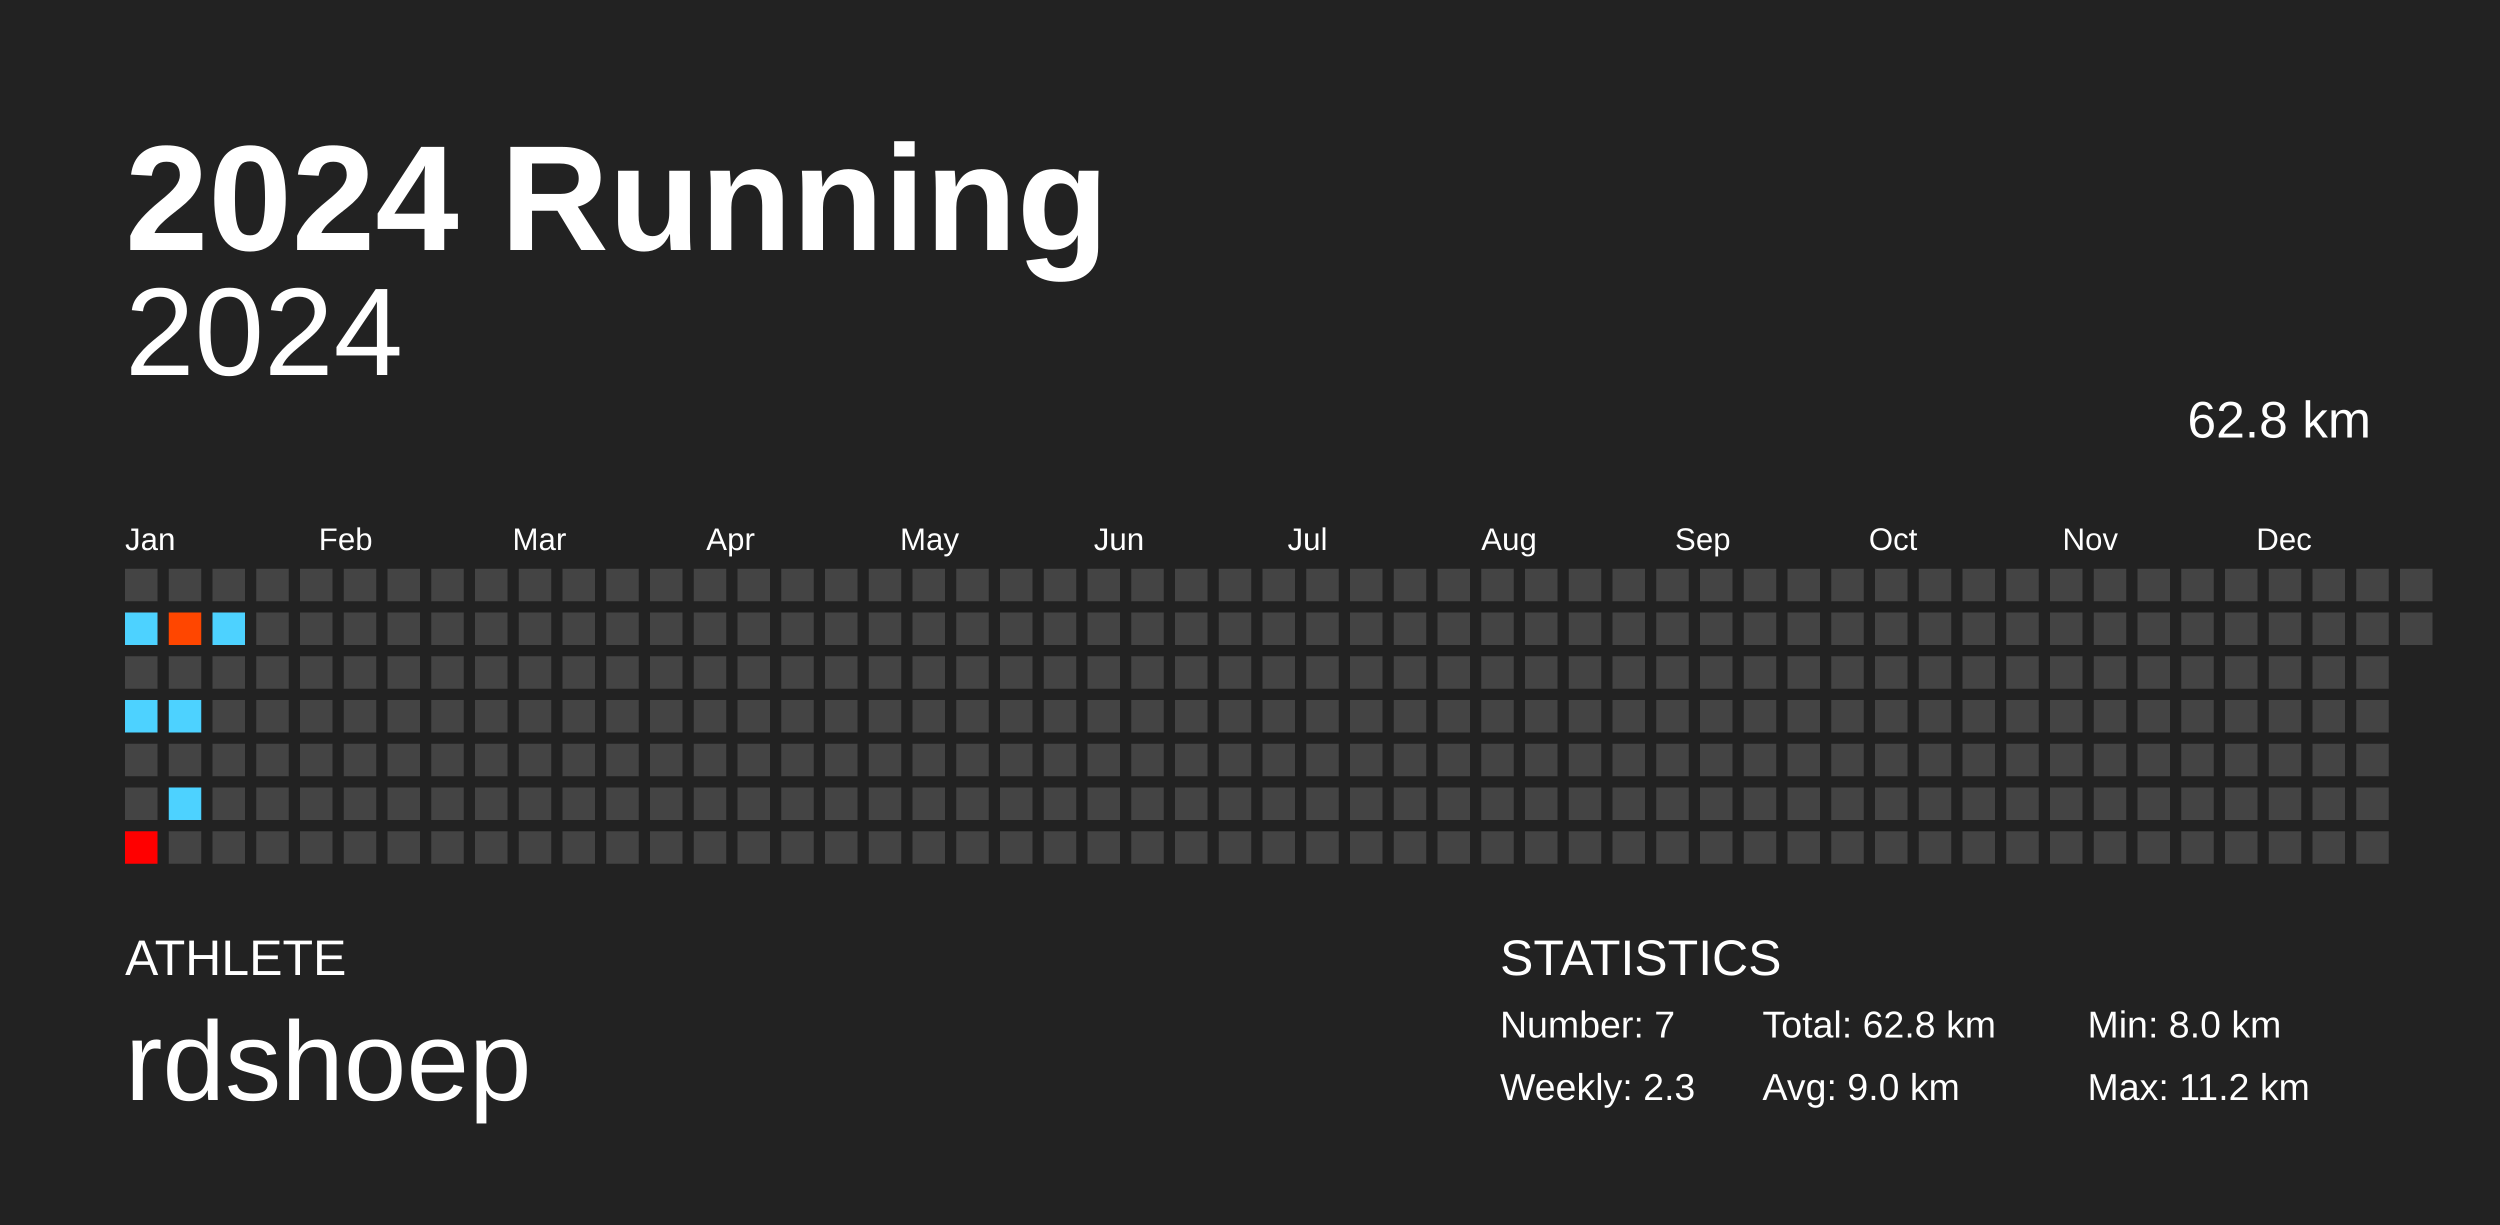
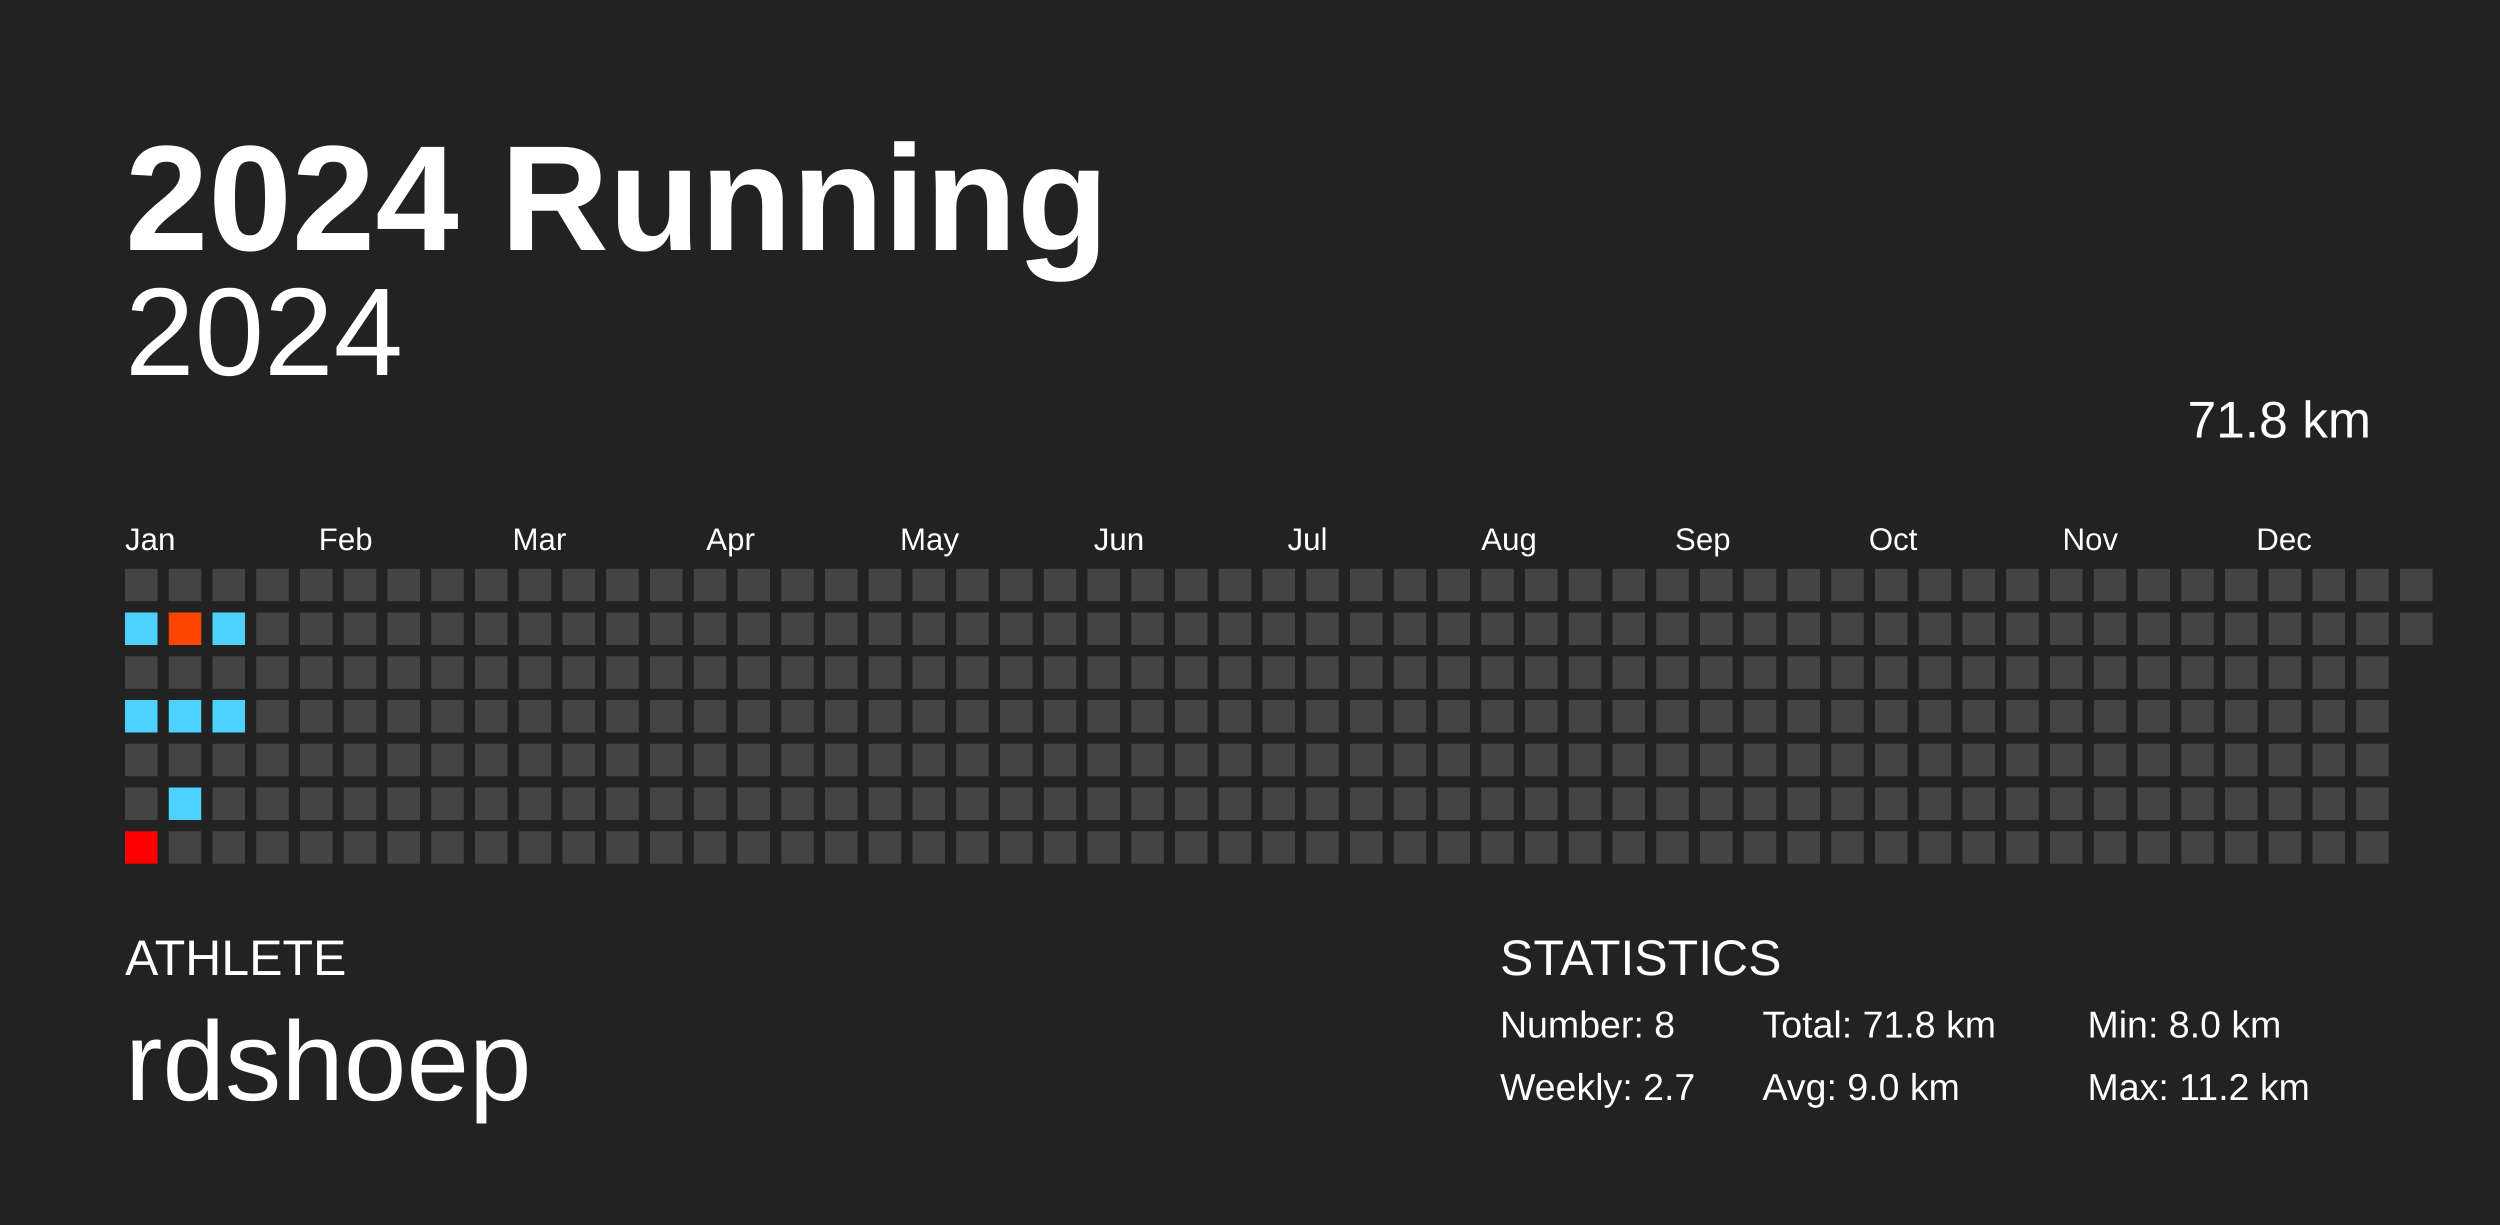
<svg xmlns="http://www.w3.org/2000/svg" baseProfile="full" height="98mm" version="1.1" viewBox="0,0,200,98" width="200mm">
  <defs />
  <rect fill="#222222" height="98" width="200" x="0" y="0" />
  <text fill="#FFFFFF" style="font-size:12px; font-family:Arial; font-weight:bold;" x="10" y="20">2024 Running</text>
  <text fill="#FFFFFF" style="font-size:4px; font-family:Arial" x="10" y="78">ATHLETE</text>
  <text fill="#FFFFFF" style="font-size:9px; font-family:Arial" x="10" y="88">rdshoep</text>
  <text fill="#FFFFFF" style="font-size:4px; font-family:Arial" x="120" y="78">STATISTICS</text>
-   <text fill="#FFFFFF" style="font-size:3px; font-family:Arial" x="120" y="83">Number: 7</text>
-   <text fill="#FFFFFF" style="font-size:3px; font-family:Arial" x="120" y="88">Weekly: 2.3</text>
-   <text fill="#FFFFFF" style="font-size:3px; font-family:Arial" x="141" y="83">Total: 62.8 km</text>
+   <text fill="#FFFFFF" style="font-size:3px; font-family:Arial" x="120" y="83">Number: 8</text>
+   <text fill="#FFFFFF" style="font-size:3px; font-family:Arial" x="120" y="88">Weekly: 2.7</text>
+   <text fill="#FFFFFF" style="font-size:3px; font-family:Arial" x="141" y="83">Total: 71.8 km</text>
  <text fill="#FFFFFF" style="font-size:3px; font-family:Arial" x="141" y="88">Avg: 9.0 km</text>
  <text fill="#FFFFFF" style="font-size:3px; font-family:Arial" x="167" y="83">Min: 8.0 km</text>
  <text fill="#FFFFFF" style="font-size:3px; font-family:Arial" x="167" y="88">Max: 11.2 km</text>
  <text alignment-baseline="hanging" fill="#FFFFFF" style="font-size:10.0px; font-family:Arial;" x="10" y="30">2024</text>
-   <text alignment-baseline="hanging" fill="#FFFFFF" style="font-size:4.125px; font-family:Arial;" x="175" y="35">62.8 km</text>
+   <text alignment-baseline="hanging" fill="#FFFFFF" style="font-size:4.125px; font-family:Arial;" x="175" y="35">71.8 km</text>
  <text fill="#FFFFFF" style="font-size:2.5px; font-family:Arial" x="10.0" y="44">Jan</text>
  <text fill="#FFFFFF" style="font-size:2.5px; font-family:Arial" x="25.5" y="44">Feb</text>
  <text fill="#FFFFFF" style="font-size:2.5px; font-family:Arial" x="41.0" y="44">Mar</text>
  <text fill="#FFFFFF" style="font-size:2.5px; font-family:Arial" x="56.5" y="44">Apr</text>
  <text fill="#FFFFFF" style="font-size:2.5px; font-family:Arial" x="72.0" y="44">May</text>
  <text fill="#FFFFFF" style="font-size:2.5px; font-family:Arial" x="87.5" y="44">Jun</text>
  <text fill="#FFFFFF" style="font-size:2.5px; font-family:Arial" x="103.0" y="44">Jul</text>
  <text fill="#FFFFFF" style="font-size:2.5px; font-family:Arial" x="118.5" y="44">Aug</text>
  <text fill="#FFFFFF" style="font-size:2.5px; font-family:Arial" x="134.0" y="44">Sep</text>
  <text fill="#FFFFFF" style="font-size:2.5px; font-family:Arial" x="149.5" y="44">Oct</text>
  <text fill="#FFFFFF" style="font-size:2.5px; font-family:Arial" x="165.0" y="44">Nov</text>
  <text fill="#FFFFFF" style="font-size:2.5px; font-family:Arial" x="180.5" y="44">Dec</text>
  <rect fill="#444444" height="2.6" width="2.6" x="10.0" y="45.5" />
  <rect fill="#4dd2ff" height="2.6" width="2.6" x="10.0" y="49.0" />
  <rect fill="#444444" height="2.6" width="2.6" x="10.0" y="52.5" />
  <rect fill="#4dd2ff" height="2.6" width="2.6" x="10.0" y="56.0" />
  <rect fill="#444444" height="2.6" width="2.6" x="10.0" y="59.5" />
  <rect fill="#444444" height="2.6" width="2.6" x="10.0" y="63.0" />
  <rect fill="#ff0000" height="2.6" width="2.6" x="10.0" y="66.5" />
  <rect fill="#444444" height="2.6" width="2.6" x="13.5" y="45.5" />
  <rect fill="#ff4600" height="2.6" width="2.6" x="13.5" y="49.0" />
  <rect fill="#444444" height="2.6" width="2.6" x="13.5" y="52.5" />
  <rect fill="#4dd2ff" height="2.6" width="2.6" x="13.5" y="56.0" />
  <rect fill="#444444" height="2.6" width="2.6" x="13.5" y="59.5" />
  <rect fill="#4dd2ff" height="2.6" width="2.6" x="13.5" y="63.0" />
  <rect fill="#444444" height="2.6" width="2.6" x="13.5" y="66.5" />
  <rect fill="#444444" height="2.6" width="2.6" x="17.0" y="45.5" />
  <rect fill="#4dd2ff" height="2.6" width="2.6" x="17.0" y="49.0" />
  <rect fill="#444444" height="2.6" width="2.6" x="17.0" y="52.5" />
-   <rect fill="#444444" height="2.6" width="2.6" x="17.0" y="56.0" />
+   <rect fill="#4dd2ff" height="2.6" width="2.6" x="17.0" y="56.0" />
  <rect fill="#444444" height="2.6" width="2.6" x="17.0" y="59.5" />
  <rect fill="#444444" height="2.6" width="2.6" x="17.0" y="63.0" />
  <rect fill="#444444" height="2.6" width="2.6" x="17.0" y="66.5" />
  <rect fill="#444444" height="2.6" width="2.6" x="20.5" y="45.5" />
  <rect fill="#444444" height="2.6" width="2.6" x="20.5" y="49.0" />
  <rect fill="#444444" height="2.6" width="2.6" x="20.5" y="52.5" />
  <rect fill="#444444" height="2.6" width="2.6" x="20.5" y="56.0" />
  <rect fill="#444444" height="2.6" width="2.6" x="20.5" y="59.5" />
  <rect fill="#444444" height="2.6" width="2.6" x="20.5" y="63.0" />
  <rect fill="#444444" height="2.6" width="2.6" x="20.5" y="66.5" />
  <rect fill="#444444" height="2.6" width="2.6" x="24.0" y="45.5" />
  <rect fill="#444444" height="2.6" width="2.6" x="24.0" y="49.0" />
  <rect fill="#444444" height="2.6" width="2.6" x="24.0" y="52.5" />
  <rect fill="#444444" height="2.6" width="2.6" x="24.0" y="56.0" />
  <rect fill="#444444" height="2.6" width="2.6" x="24.0" y="59.5" />
  <rect fill="#444444" height="2.6" width="2.6" x="24.0" y="63.0" />
  <rect fill="#444444" height="2.6" width="2.6" x="24.0" y="66.5" />
  <rect fill="#444444" height="2.6" width="2.6" x="27.5" y="45.5" />
  <rect fill="#444444" height="2.6" width="2.6" x="27.5" y="49.0" />
  <rect fill="#444444" height="2.6" width="2.6" x="27.5" y="52.5" />
  <rect fill="#444444" height="2.6" width="2.6" x="27.5" y="56.0" />
  <rect fill="#444444" height="2.6" width="2.6" x="27.5" y="59.5" />
  <rect fill="#444444" height="2.6" width="2.6" x="27.5" y="63.0" />
  <rect fill="#444444" height="2.6" width="2.6" x="27.5" y="66.5" />
  <rect fill="#444444" height="2.6" width="2.6" x="31.0" y="45.5" />
  <rect fill="#444444" height="2.6" width="2.6" x="31.0" y="49.0" />
  <rect fill="#444444" height="2.6" width="2.6" x="31.0" y="52.5" />
  <rect fill="#444444" height="2.6" width="2.6" x="31.0" y="56.0" />
  <rect fill="#444444" height="2.6" width="2.6" x="31.0" y="59.5" />
  <rect fill="#444444" height="2.6" width="2.6" x="31.0" y="63.0" />
  <rect fill="#444444" height="2.6" width="2.6" x="31.0" y="66.5" />
  <rect fill="#444444" height="2.6" width="2.6" x="34.5" y="45.5" />
  <rect fill="#444444" height="2.6" width="2.6" x="34.5" y="49.0" />
  <rect fill="#444444" height="2.6" width="2.6" x="34.5" y="52.5" />
  <rect fill="#444444" height="2.6" width="2.6" x="34.5" y="56.0" />
  <rect fill="#444444" height="2.6" width="2.6" x="34.5" y="59.5" />
  <rect fill="#444444" height="2.6" width="2.6" x="34.5" y="63.0" />
  <rect fill="#444444" height="2.6" width="2.6" x="34.5" y="66.5" />
  <rect fill="#444444" height="2.6" width="2.6" x="38.0" y="45.5" />
  <rect fill="#444444" height="2.6" width="2.6" x="38.0" y="49.0" />
  <rect fill="#444444" height="2.6" width="2.6" x="38.0" y="52.5" />
  <rect fill="#444444" height="2.6" width="2.6" x="38.0" y="56.0" />
  <rect fill="#444444" height="2.6" width="2.6" x="38.0" y="59.5" />
  <rect fill="#444444" height="2.6" width="2.6" x="38.0" y="63.0" />
  <rect fill="#444444" height="2.6" width="2.6" x="38.0" y="66.5" />
  <rect fill="#444444" height="2.6" width="2.6" x="41.5" y="45.5" />
  <rect fill="#444444" height="2.6" width="2.6" x="41.5" y="49.0" />
  <rect fill="#444444" height="2.6" width="2.6" x="41.5" y="52.5" />
  <rect fill="#444444" height="2.6" width="2.6" x="41.5" y="56.0" />
  <rect fill="#444444" height="2.6" width="2.6" x="41.5" y="59.5" />
  <rect fill="#444444" height="2.6" width="2.6" x="41.5" y="63.0" />
  <rect fill="#444444" height="2.6" width="2.6" x="41.5" y="66.5" />
  <rect fill="#444444" height="2.6" width="2.6" x="45.0" y="45.5" />
  <rect fill="#444444" height="2.6" width="2.6" x="45.0" y="49.0" />
  <rect fill="#444444" height="2.6" width="2.6" x="45.0" y="52.5" />
  <rect fill="#444444" height="2.6" width="2.6" x="45.0" y="56.0" />
  <rect fill="#444444" height="2.6" width="2.6" x="45.0" y="59.5" />
  <rect fill="#444444" height="2.6" width="2.6" x="45.0" y="63.0" />
  <rect fill="#444444" height="2.6" width="2.6" x="45.0" y="66.5" />
  <rect fill="#444444" height="2.6" width="2.6" x="48.5" y="45.5" />
  <rect fill="#444444" height="2.6" width="2.6" x="48.5" y="49.0" />
  <rect fill="#444444" height="2.6" width="2.6" x="48.5" y="52.5" />
  <rect fill="#444444" height="2.6" width="2.6" x="48.5" y="56.0" />
  <rect fill="#444444" height="2.6" width="2.6" x="48.5" y="59.5" />
  <rect fill="#444444" height="2.6" width="2.6" x="48.5" y="63.0" />
  <rect fill="#444444" height="2.6" width="2.6" x="48.5" y="66.5" />
  <rect fill="#444444" height="2.6" width="2.6" x="52.0" y="45.5" />
  <rect fill="#444444" height="2.6" width="2.6" x="52.0" y="49.0" />
  <rect fill="#444444" height="2.6" width="2.6" x="52.0" y="52.5" />
  <rect fill="#444444" height="2.6" width="2.6" x="52.0" y="56.0" />
  <rect fill="#444444" height="2.6" width="2.6" x="52.0" y="59.5" />
  <rect fill="#444444" height="2.6" width="2.6" x="52.0" y="63.0" />
  <rect fill="#444444" height="2.6" width="2.6" x="52.0" y="66.5" />
  <rect fill="#444444" height="2.6" width="2.6" x="55.5" y="45.5" />
  <rect fill="#444444" height="2.6" width="2.6" x="55.5" y="49.0" />
  <rect fill="#444444" height="2.6" width="2.6" x="55.5" y="52.5" />
  <rect fill="#444444" height="2.6" width="2.6" x="55.5" y="56.0" />
  <rect fill="#444444" height="2.6" width="2.6" x="55.5" y="59.5" />
  <rect fill="#444444" height="2.6" width="2.6" x="55.5" y="63.0" />
  <rect fill="#444444" height="2.6" width="2.6" x="55.5" y="66.5" />
  <rect fill="#444444" height="2.6" width="2.6" x="59.0" y="45.5" />
  <rect fill="#444444" height="2.6" width="2.6" x="59.0" y="49.0" />
  <rect fill="#444444" height="2.6" width="2.6" x="59.0" y="52.5" />
  <rect fill="#444444" height="2.6" width="2.6" x="59.0" y="56.0" />
  <rect fill="#444444" height="2.6" width="2.6" x="59.0" y="59.5" />
  <rect fill="#444444" height="2.6" width="2.6" x="59.0" y="63.0" />
  <rect fill="#444444" height="2.6" width="2.6" x="59.0" y="66.5" />
  <rect fill="#444444" height="2.6" width="2.6" x="62.5" y="45.5" />
  <rect fill="#444444" height="2.6" width="2.6" x="62.5" y="49.0" />
  <rect fill="#444444" height="2.6" width="2.6" x="62.5" y="52.5" />
  <rect fill="#444444" height="2.6" width="2.6" x="62.5" y="56.0" />
  <rect fill="#444444" height="2.6" width="2.6" x="62.5" y="59.5" />
  <rect fill="#444444" height="2.6" width="2.6" x="62.5" y="63.0" />
  <rect fill="#444444" height="2.6" width="2.6" x="62.5" y="66.5" />
  <rect fill="#444444" height="2.6" width="2.6" x="66.0" y="45.5" />
  <rect fill="#444444" height="2.6" width="2.6" x="66.0" y="49.0" />
  <rect fill="#444444" height="2.6" width="2.6" x="66.0" y="52.5" />
  <rect fill="#444444" height="2.6" width="2.6" x="66.0" y="56.0" />
  <rect fill="#444444" height="2.6" width="2.6" x="66.0" y="59.5" />
  <rect fill="#444444" height="2.6" width="2.6" x="66.0" y="63.0" />
  <rect fill="#444444" height="2.6" width="2.6" x="66.0" y="66.5" />
  <rect fill="#444444" height="2.6" width="2.6" x="69.5" y="45.5" />
  <rect fill="#444444" height="2.6" width="2.6" x="69.5" y="49.0" />
  <rect fill="#444444" height="2.6" width="2.6" x="69.5" y="52.5" />
  <rect fill="#444444" height="2.6" width="2.6" x="69.5" y="56.0" />
  <rect fill="#444444" height="2.6" width="2.6" x="69.5" y="59.5" />
  <rect fill="#444444" height="2.6" width="2.6" x="69.5" y="63.0" />
  <rect fill="#444444" height="2.6" width="2.6" x="69.5" y="66.5" />
  <rect fill="#444444" height="2.6" width="2.6" x="73.0" y="45.5" />
  <rect fill="#444444" height="2.6" width="2.6" x="73.0" y="49.0" />
  <rect fill="#444444" height="2.6" width="2.6" x="73.0" y="52.5" />
  <rect fill="#444444" height="2.6" width="2.6" x="73.0" y="56.0" />
  <rect fill="#444444" height="2.6" width="2.6" x="73.0" y="59.5" />
  <rect fill="#444444" height="2.6" width="2.6" x="73.0" y="63.0" />
  <rect fill="#444444" height="2.6" width="2.6" x="73.0" y="66.5" />
  <rect fill="#444444" height="2.6" width="2.6" x="76.5" y="45.5" />
  <rect fill="#444444" height="2.6" width="2.6" x="76.5" y="49.0" />
  <rect fill="#444444" height="2.6" width="2.6" x="76.5" y="52.5" />
  <rect fill="#444444" height="2.6" width="2.6" x="76.5" y="56.0" />
  <rect fill="#444444" height="2.6" width="2.6" x="76.5" y="59.5" />
  <rect fill="#444444" height="2.6" width="2.6" x="76.5" y="63.0" />
  <rect fill="#444444" height="2.6" width="2.6" x="76.5" y="66.5" />
  <rect fill="#444444" height="2.6" width="2.6" x="80.0" y="45.5" />
  <rect fill="#444444" height="2.6" width="2.6" x="80.0" y="49.0" />
  <rect fill="#444444" height="2.6" width="2.6" x="80.0" y="52.5" />
  <rect fill="#444444" height="2.6" width="2.6" x="80.0" y="56.0" />
  <rect fill="#444444" height="2.6" width="2.6" x="80.0" y="59.5" />
  <rect fill="#444444" height="2.6" width="2.6" x="80.0" y="63.0" />
  <rect fill="#444444" height="2.6" width="2.6" x="80.0" y="66.5" />
  <rect fill="#444444" height="2.6" width="2.6" x="83.5" y="45.5" />
  <rect fill="#444444" height="2.6" width="2.6" x="83.5" y="49.0" />
  <rect fill="#444444" height="2.6" width="2.6" x="83.5" y="52.5" />
  <rect fill="#444444" height="2.6" width="2.6" x="83.5" y="56.0" />
  <rect fill="#444444" height="2.6" width="2.6" x="83.5" y="59.5" />
  <rect fill="#444444" height="2.6" width="2.6" x="83.5" y="63.0" />
  <rect fill="#444444" height="2.6" width="2.6" x="83.5" y="66.5" />
  <rect fill="#444444" height="2.6" width="2.6" x="87.0" y="45.5" />
  <rect fill="#444444" height="2.6" width="2.6" x="87.0" y="49.0" />
  <rect fill="#444444" height="2.6" width="2.6" x="87.0" y="52.5" />
  <rect fill="#444444" height="2.6" width="2.6" x="87.0" y="56.0" />
  <rect fill="#444444" height="2.6" width="2.6" x="87.0" y="59.5" />
  <rect fill="#444444" height="2.6" width="2.6" x="87.0" y="63.0" />
  <rect fill="#444444" height="2.6" width="2.6" x="87.0" y="66.5" />
  <rect fill="#444444" height="2.6" width="2.6" x="90.5" y="45.5" />
  <rect fill="#444444" height="2.6" width="2.6" x="90.5" y="49.0" />
  <rect fill="#444444" height="2.6" width="2.6" x="90.5" y="52.5" />
  <rect fill="#444444" height="2.6" width="2.6" x="90.5" y="56.0" />
  <rect fill="#444444" height="2.6" width="2.6" x="90.5" y="59.5" />
  <rect fill="#444444" height="2.6" width="2.6" x="90.5" y="63.0" />
  <rect fill="#444444" height="2.6" width="2.6" x="90.5" y="66.5" />
  <rect fill="#444444" height="2.6" width="2.6" x="94.0" y="45.5" />
  <rect fill="#444444" height="2.6" width="2.6" x="94.0" y="49.0" />
  <rect fill="#444444" height="2.6" width="2.6" x="94.0" y="52.5" />
  <rect fill="#444444" height="2.6" width="2.6" x="94.0" y="56.0" />
  <rect fill="#444444" height="2.6" width="2.6" x="94.0" y="59.5" />
  <rect fill="#444444" height="2.6" width="2.6" x="94.0" y="63.0" />
  <rect fill="#444444" height="2.6" width="2.6" x="94.0" y="66.5" />
  <rect fill="#444444" height="2.6" width="2.6" x="97.5" y="45.5" />
  <rect fill="#444444" height="2.6" width="2.6" x="97.5" y="49.0" />
  <rect fill="#444444" height="2.6" width="2.6" x="97.5" y="52.5" />
  <rect fill="#444444" height="2.6" width="2.6" x="97.5" y="56.0" />
  <rect fill="#444444" height="2.6" width="2.6" x="97.5" y="59.5" />
  <rect fill="#444444" height="2.6" width="2.6" x="97.5" y="63.0" />
  <rect fill="#444444" height="2.6" width="2.6" x="97.5" y="66.5" />
  <rect fill="#444444" height="2.6" width="2.6" x="101.0" y="45.5" />
  <rect fill="#444444" height="2.6" width="2.6" x="101.0" y="49.0" />
  <rect fill="#444444" height="2.6" width="2.6" x="101.0" y="52.5" />
  <rect fill="#444444" height="2.6" width="2.6" x="101.0" y="56.0" />
  <rect fill="#444444" height="2.6" width="2.6" x="101.0" y="59.5" />
  <rect fill="#444444" height="2.6" width="2.6" x="101.0" y="63.0" />
  <rect fill="#444444" height="2.6" width="2.6" x="101.0" y="66.5" />
  <rect fill="#444444" height="2.6" width="2.6" x="104.5" y="45.5" />
  <rect fill="#444444" height="2.6" width="2.6" x="104.5" y="49.0" />
  <rect fill="#444444" height="2.6" width="2.6" x="104.5" y="52.5" />
  <rect fill="#444444" height="2.6" width="2.6" x="104.5" y="56.0" />
  <rect fill="#444444" height="2.6" width="2.6" x="104.5" y="59.5" />
  <rect fill="#444444" height="2.6" width="2.6" x="104.5" y="63.0" />
  <rect fill="#444444" height="2.6" width="2.6" x="104.5" y="66.5" />
  <rect fill="#444444" height="2.6" width="2.6" x="108.0" y="45.5" />
  <rect fill="#444444" height="2.6" width="2.6" x="108.0" y="49.0" />
  <rect fill="#444444" height="2.6" width="2.6" x="108.0" y="52.5" />
  <rect fill="#444444" height="2.6" width="2.6" x="108.0" y="56.0" />
  <rect fill="#444444" height="2.6" width="2.6" x="108.0" y="59.5" />
  <rect fill="#444444" height="2.6" width="2.6" x="108.0" y="63.0" />
  <rect fill="#444444" height="2.6" width="2.6" x="108.0" y="66.5" />
  <rect fill="#444444" height="2.6" width="2.6" x="111.5" y="45.5" />
  <rect fill="#444444" height="2.6" width="2.6" x="111.5" y="49.0" />
  <rect fill="#444444" height="2.6" width="2.6" x="111.5" y="52.5" />
  <rect fill="#444444" height="2.6" width="2.6" x="111.5" y="56.0" />
  <rect fill="#444444" height="2.6" width="2.6" x="111.5" y="59.5" />
  <rect fill="#444444" height="2.6" width="2.6" x="111.5" y="63.0" />
  <rect fill="#444444" height="2.6" width="2.6" x="111.5" y="66.5" />
  <rect fill="#444444" height="2.6" width="2.6" x="115.0" y="45.5" />
  <rect fill="#444444" height="2.6" width="2.6" x="115.0" y="49.0" />
  <rect fill="#444444" height="2.6" width="2.6" x="115.0" y="52.5" />
  <rect fill="#444444" height="2.6" width="2.6" x="115.0" y="56.0" />
  <rect fill="#444444" height="2.6" width="2.6" x="115.0" y="59.5" />
  <rect fill="#444444" height="2.6" width="2.6" x="115.0" y="63.0" />
  <rect fill="#444444" height="2.6" width="2.6" x="115.0" y="66.5" />
  <rect fill="#444444" height="2.6" width="2.6" x="118.5" y="45.5" />
  <rect fill="#444444" height="2.6" width="2.6" x="118.5" y="49.0" />
  <rect fill="#444444" height="2.6" width="2.6" x="118.5" y="52.5" />
  <rect fill="#444444" height="2.6" width="2.6" x="118.5" y="56.0" />
  <rect fill="#444444" height="2.6" width="2.6" x="118.5" y="59.5" />
  <rect fill="#444444" height="2.6" width="2.6" x="118.5" y="63.0" />
  <rect fill="#444444" height="2.6" width="2.6" x="118.5" y="66.5" />
  <rect fill="#444444" height="2.6" width="2.6" x="122.0" y="45.5" />
  <rect fill="#444444" height="2.6" width="2.6" x="122.0" y="49.0" />
  <rect fill="#444444" height="2.6" width="2.6" x="122.0" y="52.5" />
  <rect fill="#444444" height="2.6" width="2.6" x="122.0" y="56.0" />
  <rect fill="#444444" height="2.6" width="2.6" x="122.0" y="59.5" />
  <rect fill="#444444" height="2.6" width="2.6" x="122.0" y="63.0" />
  <rect fill="#444444" height="2.6" width="2.6" x="122.0" y="66.5" />
  <rect fill="#444444" height="2.6" width="2.6" x="125.5" y="45.5" />
  <rect fill="#444444" height="2.6" width="2.6" x="125.5" y="49.0" />
  <rect fill="#444444" height="2.6" width="2.6" x="125.5" y="52.5" />
  <rect fill="#444444" height="2.6" width="2.6" x="125.5" y="56.0" />
  <rect fill="#444444" height="2.6" width="2.6" x="125.5" y="59.5" />
  <rect fill="#444444" height="2.6" width="2.6" x="125.5" y="63.0" />
  <rect fill="#444444" height="2.6" width="2.6" x="125.5" y="66.5" />
  <rect fill="#444444" height="2.6" width="2.6" x="129.0" y="45.5" />
  <rect fill="#444444" height="2.6" width="2.6" x="129.0" y="49.0" />
  <rect fill="#444444" height="2.6" width="2.6" x="129.0" y="52.5" />
  <rect fill="#444444" height="2.6" width="2.6" x="129.0" y="56.0" />
  <rect fill="#444444" height="2.6" width="2.6" x="129.0" y="59.5" />
  <rect fill="#444444" height="2.6" width="2.6" x="129.0" y="63.0" />
  <rect fill="#444444" height="2.6" width="2.6" x="129.0" y="66.5" />
  <rect fill="#444444" height="2.6" width="2.6" x="132.5" y="45.5" />
  <rect fill="#444444" height="2.6" width="2.6" x="132.5" y="49.0" />
  <rect fill="#444444" height="2.6" width="2.6" x="132.5" y="52.5" />
  <rect fill="#444444" height="2.6" width="2.6" x="132.5" y="56.0" />
  <rect fill="#444444" height="2.6" width="2.6" x="132.5" y="59.5" />
  <rect fill="#444444" height="2.6" width="2.6" x="132.5" y="63.0" />
  <rect fill="#444444" height="2.6" width="2.6" x="132.5" y="66.5" />
  <rect fill="#444444" height="2.6" width="2.6" x="136.0" y="45.5" />
  <rect fill="#444444" height="2.6" width="2.6" x="136.0" y="49.0" />
  <rect fill="#444444" height="2.6" width="2.6" x="136.0" y="52.5" />
  <rect fill="#444444" height="2.6" width="2.6" x="136.0" y="56.0" />
  <rect fill="#444444" height="2.6" width="2.6" x="136.0" y="59.5" />
  <rect fill="#444444" height="2.6" width="2.6" x="136.0" y="63.0" />
  <rect fill="#444444" height="2.6" width="2.6" x="136.0" y="66.5" />
  <rect fill="#444444" height="2.6" width="2.6" x="139.5" y="45.5" />
  <rect fill="#444444" height="2.6" width="2.6" x="139.5" y="49.0" />
  <rect fill="#444444" height="2.6" width="2.6" x="139.5" y="52.5" />
  <rect fill="#444444" height="2.6" width="2.6" x="139.5" y="56.0" />
  <rect fill="#444444" height="2.6" width="2.6" x="139.5" y="59.5" />
  <rect fill="#444444" height="2.6" width="2.6" x="139.5" y="63.0" />
  <rect fill="#444444" height="2.6" width="2.6" x="139.5" y="66.5" />
  <rect fill="#444444" height="2.6" width="2.6" x="143.0" y="45.5" />
  <rect fill="#444444" height="2.6" width="2.6" x="143.0" y="49.0" />
  <rect fill="#444444" height="2.6" width="2.6" x="143.0" y="52.5" />
  <rect fill="#444444" height="2.6" width="2.6" x="143.0" y="56.0" />
  <rect fill="#444444" height="2.6" width="2.6" x="143.0" y="59.5" />
  <rect fill="#444444" height="2.6" width="2.6" x="143.0" y="63.0" />
  <rect fill="#444444" height="2.6" width="2.6" x="143.0" y="66.5" />
  <rect fill="#444444" height="2.6" width="2.6" x="146.5" y="45.5" />
  <rect fill="#444444" height="2.6" width="2.6" x="146.5" y="49.0" />
  <rect fill="#444444" height="2.6" width="2.6" x="146.5" y="52.5" />
  <rect fill="#444444" height="2.6" width="2.6" x="146.5" y="56.0" />
  <rect fill="#444444" height="2.6" width="2.6" x="146.5" y="59.5" />
  <rect fill="#444444" height="2.6" width="2.6" x="146.5" y="63.0" />
  <rect fill="#444444" height="2.6" width="2.6" x="146.5" y="66.5" />
  <rect fill="#444444" height="2.6" width="2.6" x="150.0" y="45.5" />
  <rect fill="#444444" height="2.6" width="2.6" x="150.0" y="49.0" />
  <rect fill="#444444" height="2.6" width="2.6" x="150.0" y="52.5" />
  <rect fill="#444444" height="2.6" width="2.6" x="150.0" y="56.0" />
  <rect fill="#444444" height="2.6" width="2.6" x="150.0" y="59.5" />
  <rect fill="#444444" height="2.6" width="2.6" x="150.0" y="63.0" />
  <rect fill="#444444" height="2.6" width="2.6" x="150.0" y="66.5" />
  <rect fill="#444444" height="2.6" width="2.6" x="153.5" y="45.5" />
  <rect fill="#444444" height="2.6" width="2.6" x="153.5" y="49.0" />
  <rect fill="#444444" height="2.6" width="2.6" x="153.5" y="52.5" />
  <rect fill="#444444" height="2.6" width="2.6" x="153.5" y="56.0" />
  <rect fill="#444444" height="2.6" width="2.6" x="153.5" y="59.5" />
  <rect fill="#444444" height="2.6" width="2.6" x="153.5" y="63.0" />
  <rect fill="#444444" height="2.6" width="2.6" x="153.5" y="66.5" />
  <rect fill="#444444" height="2.6" width="2.6" x="157.0" y="45.5" />
  <rect fill="#444444" height="2.6" width="2.6" x="157.0" y="49.0" />
  <rect fill="#444444" height="2.6" width="2.6" x="157.0" y="52.5" />
  <rect fill="#444444" height="2.6" width="2.6" x="157.0" y="56.0" />
  <rect fill="#444444" height="2.6" width="2.6" x="157.0" y="59.5" />
  <rect fill="#444444" height="2.6" width="2.6" x="157.0" y="63.0" />
  <rect fill="#444444" height="2.6" width="2.6" x="157.0" y="66.5" />
  <rect fill="#444444" height="2.6" width="2.6" x="160.5" y="45.5" />
  <rect fill="#444444" height="2.6" width="2.6" x="160.5" y="49.0" />
  <rect fill="#444444" height="2.6" width="2.6" x="160.5" y="52.5" />
  <rect fill="#444444" height="2.6" width="2.6" x="160.5" y="56.0" />
  <rect fill="#444444" height="2.6" width="2.6" x="160.5" y="59.5" />
  <rect fill="#444444" height="2.6" width="2.6" x="160.5" y="63.0" />
  <rect fill="#444444" height="2.6" width="2.6" x="160.5" y="66.5" />
  <rect fill="#444444" height="2.6" width="2.6" x="164.0" y="45.5" />
  <rect fill="#444444" height="2.6" width="2.6" x="164.0" y="49.0" />
  <rect fill="#444444" height="2.6" width="2.6" x="164.0" y="52.5" />
  <rect fill="#444444" height="2.6" width="2.6" x="164.0" y="56.0" />
  <rect fill="#444444" height="2.6" width="2.6" x="164.0" y="59.5" />
  <rect fill="#444444" height="2.6" width="2.6" x="164.0" y="63.0" />
  <rect fill="#444444" height="2.6" width="2.6" x="164.0" y="66.5" />
  <rect fill="#444444" height="2.6" width="2.6" x="167.5" y="45.5" />
  <rect fill="#444444" height="2.6" width="2.6" x="167.5" y="49.0" />
  <rect fill="#444444" height="2.6" width="2.6" x="167.5" y="52.5" />
  <rect fill="#444444" height="2.6" width="2.6" x="167.5" y="56.0" />
  <rect fill="#444444" height="2.6" width="2.6" x="167.5" y="59.5" />
  <rect fill="#444444" height="2.6" width="2.6" x="167.5" y="63.0" />
  <rect fill="#444444" height="2.6" width="2.6" x="167.5" y="66.5" />
  <rect fill="#444444" height="2.6" width="2.6" x="171.0" y="45.5" />
  <rect fill="#444444" height="2.6" width="2.6" x="171.0" y="49.0" />
  <rect fill="#444444" height="2.6" width="2.6" x="171.0" y="52.5" />
  <rect fill="#444444" height="2.6" width="2.6" x="171.0" y="56.0" />
  <rect fill="#444444" height="2.6" width="2.6" x="171.0" y="59.5" />
  <rect fill="#444444" height="2.6" width="2.6" x="171.0" y="63.0" />
  <rect fill="#444444" height="2.6" width="2.6" x="171.0" y="66.5" />
  <rect fill="#444444" height="2.6" width="2.6" x="174.5" y="45.5" />
  <rect fill="#444444" height="2.6" width="2.6" x="174.5" y="49.0" />
  <rect fill="#444444" height="2.6" width="2.6" x="174.5" y="52.5" />
  <rect fill="#444444" height="2.6" width="2.6" x="174.5" y="56.0" />
  <rect fill="#444444" height="2.6" width="2.6" x="174.5" y="59.5" />
  <rect fill="#444444" height="2.6" width="2.6" x="174.5" y="63.0" />
  <rect fill="#444444" height="2.6" width="2.6" x="174.5" y="66.5" />
  <rect fill="#444444" height="2.6" width="2.6" x="178.0" y="45.5" />
  <rect fill="#444444" height="2.6" width="2.6" x="178.0" y="49.0" />
  <rect fill="#444444" height="2.6" width="2.6" x="178.0" y="52.5" />
  <rect fill="#444444" height="2.6" width="2.6" x="178.0" y="56.0" />
  <rect fill="#444444" height="2.6" width="2.6" x="178.0" y="59.5" />
  <rect fill="#444444" height="2.6" width="2.6" x="178.0" y="63.0" />
  <rect fill="#444444" height="2.6" width="2.6" x="178.0" y="66.5" />
  <rect fill="#444444" height="2.6" width="2.6" x="181.5" y="45.5" />
  <rect fill="#444444" height="2.6" width="2.6" x="181.5" y="49.0" />
  <rect fill="#444444" height="2.6" width="2.6" x="181.5" y="52.5" />
  <rect fill="#444444" height="2.6" width="2.6" x="181.5" y="56.0" />
  <rect fill="#444444" height="2.6" width="2.6" x="181.5" y="59.5" />
  <rect fill="#444444" height="2.6" width="2.6" x="181.5" y="63.0" />
  <rect fill="#444444" height="2.6" width="2.6" x="181.5" y="66.5" />
  <rect fill="#444444" height="2.6" width="2.6" x="185.0" y="45.5" />
  <rect fill="#444444" height="2.6" width="2.6" x="185.0" y="49.0" />
  <rect fill="#444444" height="2.6" width="2.6" x="185.0" y="52.5" />
  <rect fill="#444444" height="2.6" width="2.6" x="185.0" y="56.0" />
  <rect fill="#444444" height="2.6" width="2.6" x="185.0" y="59.5" />
  <rect fill="#444444" height="2.6" width="2.6" x="185.0" y="63.0" />
  <rect fill="#444444" height="2.6" width="2.6" x="185.0" y="66.5" />
  <rect fill="#444444" height="2.6" width="2.6" x="188.5" y="45.5" />
  <rect fill="#444444" height="2.6" width="2.6" x="188.5" y="49.0" />
  <rect fill="#444444" height="2.6" width="2.6" x="188.5" y="52.5" />
  <rect fill="#444444" height="2.6" width="2.6" x="188.5" y="56.0" />
  <rect fill="#444444" height="2.6" width="2.6" x="188.5" y="59.5" />
  <rect fill="#444444" height="2.6" width="2.6" x="188.5" y="63.0" />
  <rect fill="#444444" height="2.6" width="2.6" x="188.5" y="66.5" />
  <rect fill="#444444" height="2.6" width="2.6" x="192.0" y="45.5" />
  <rect fill="#444444" height="2.6" width="2.6" x="192.0" y="49.0" />
</svg>
